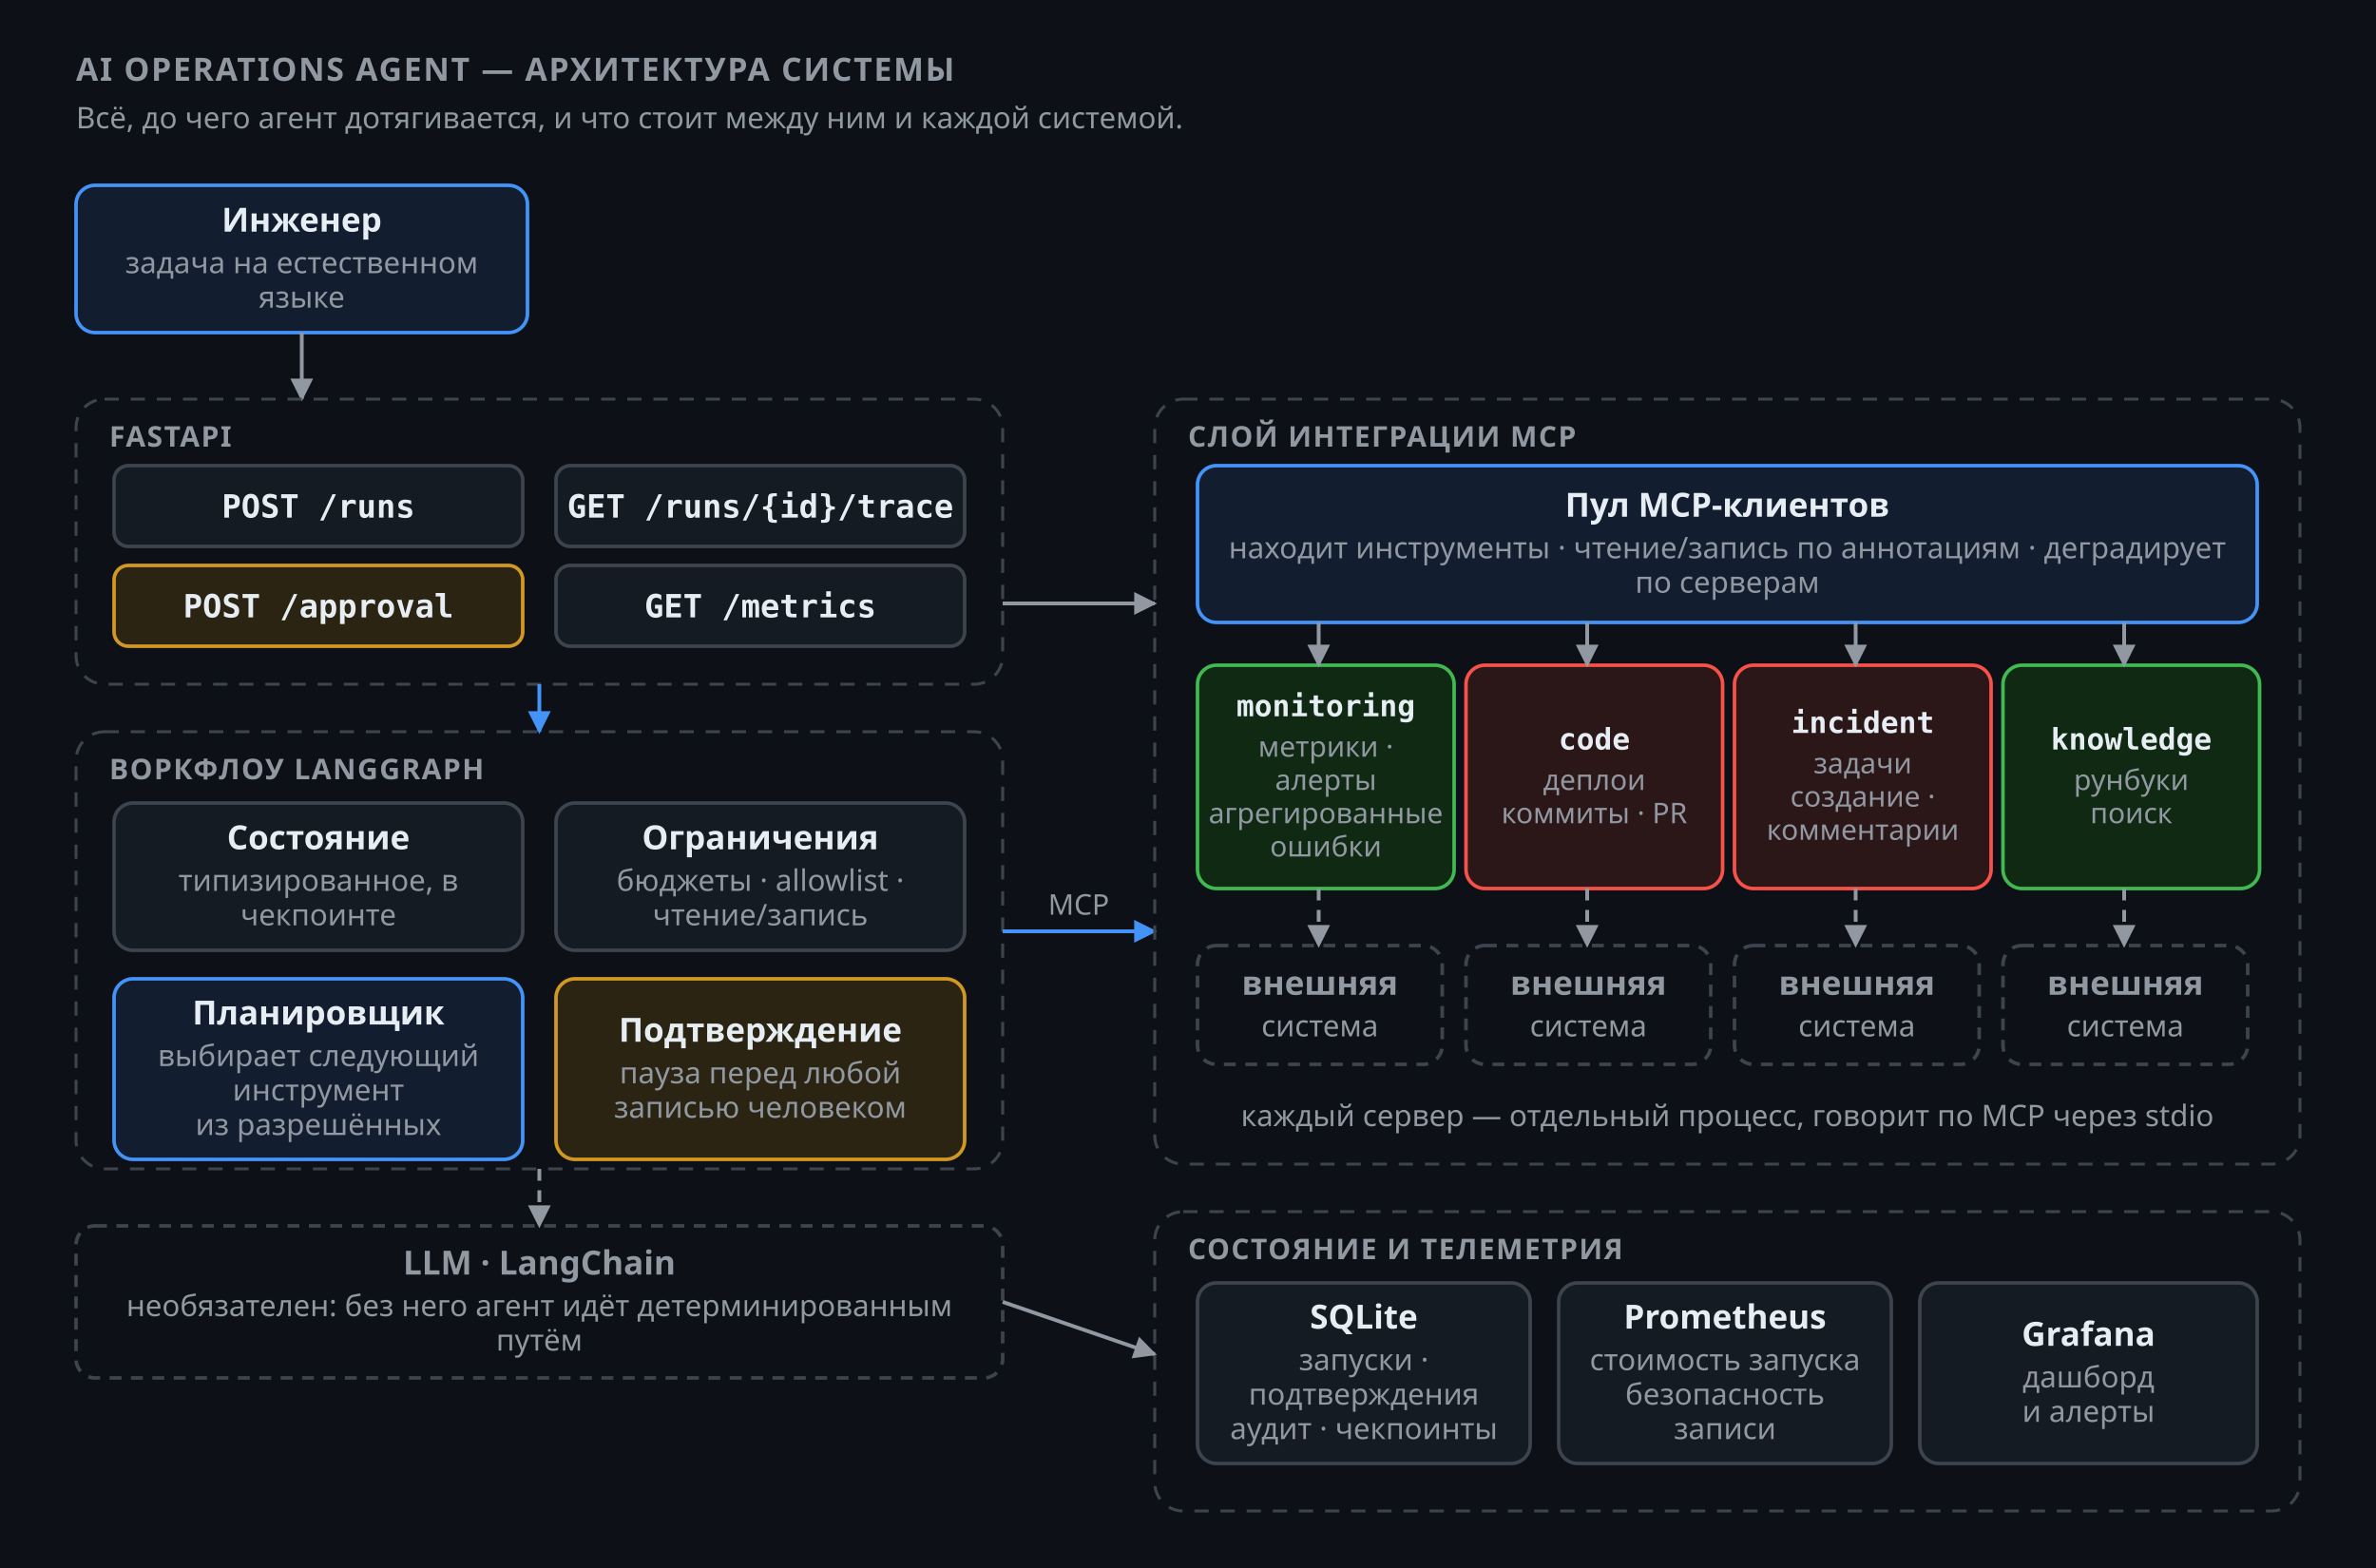
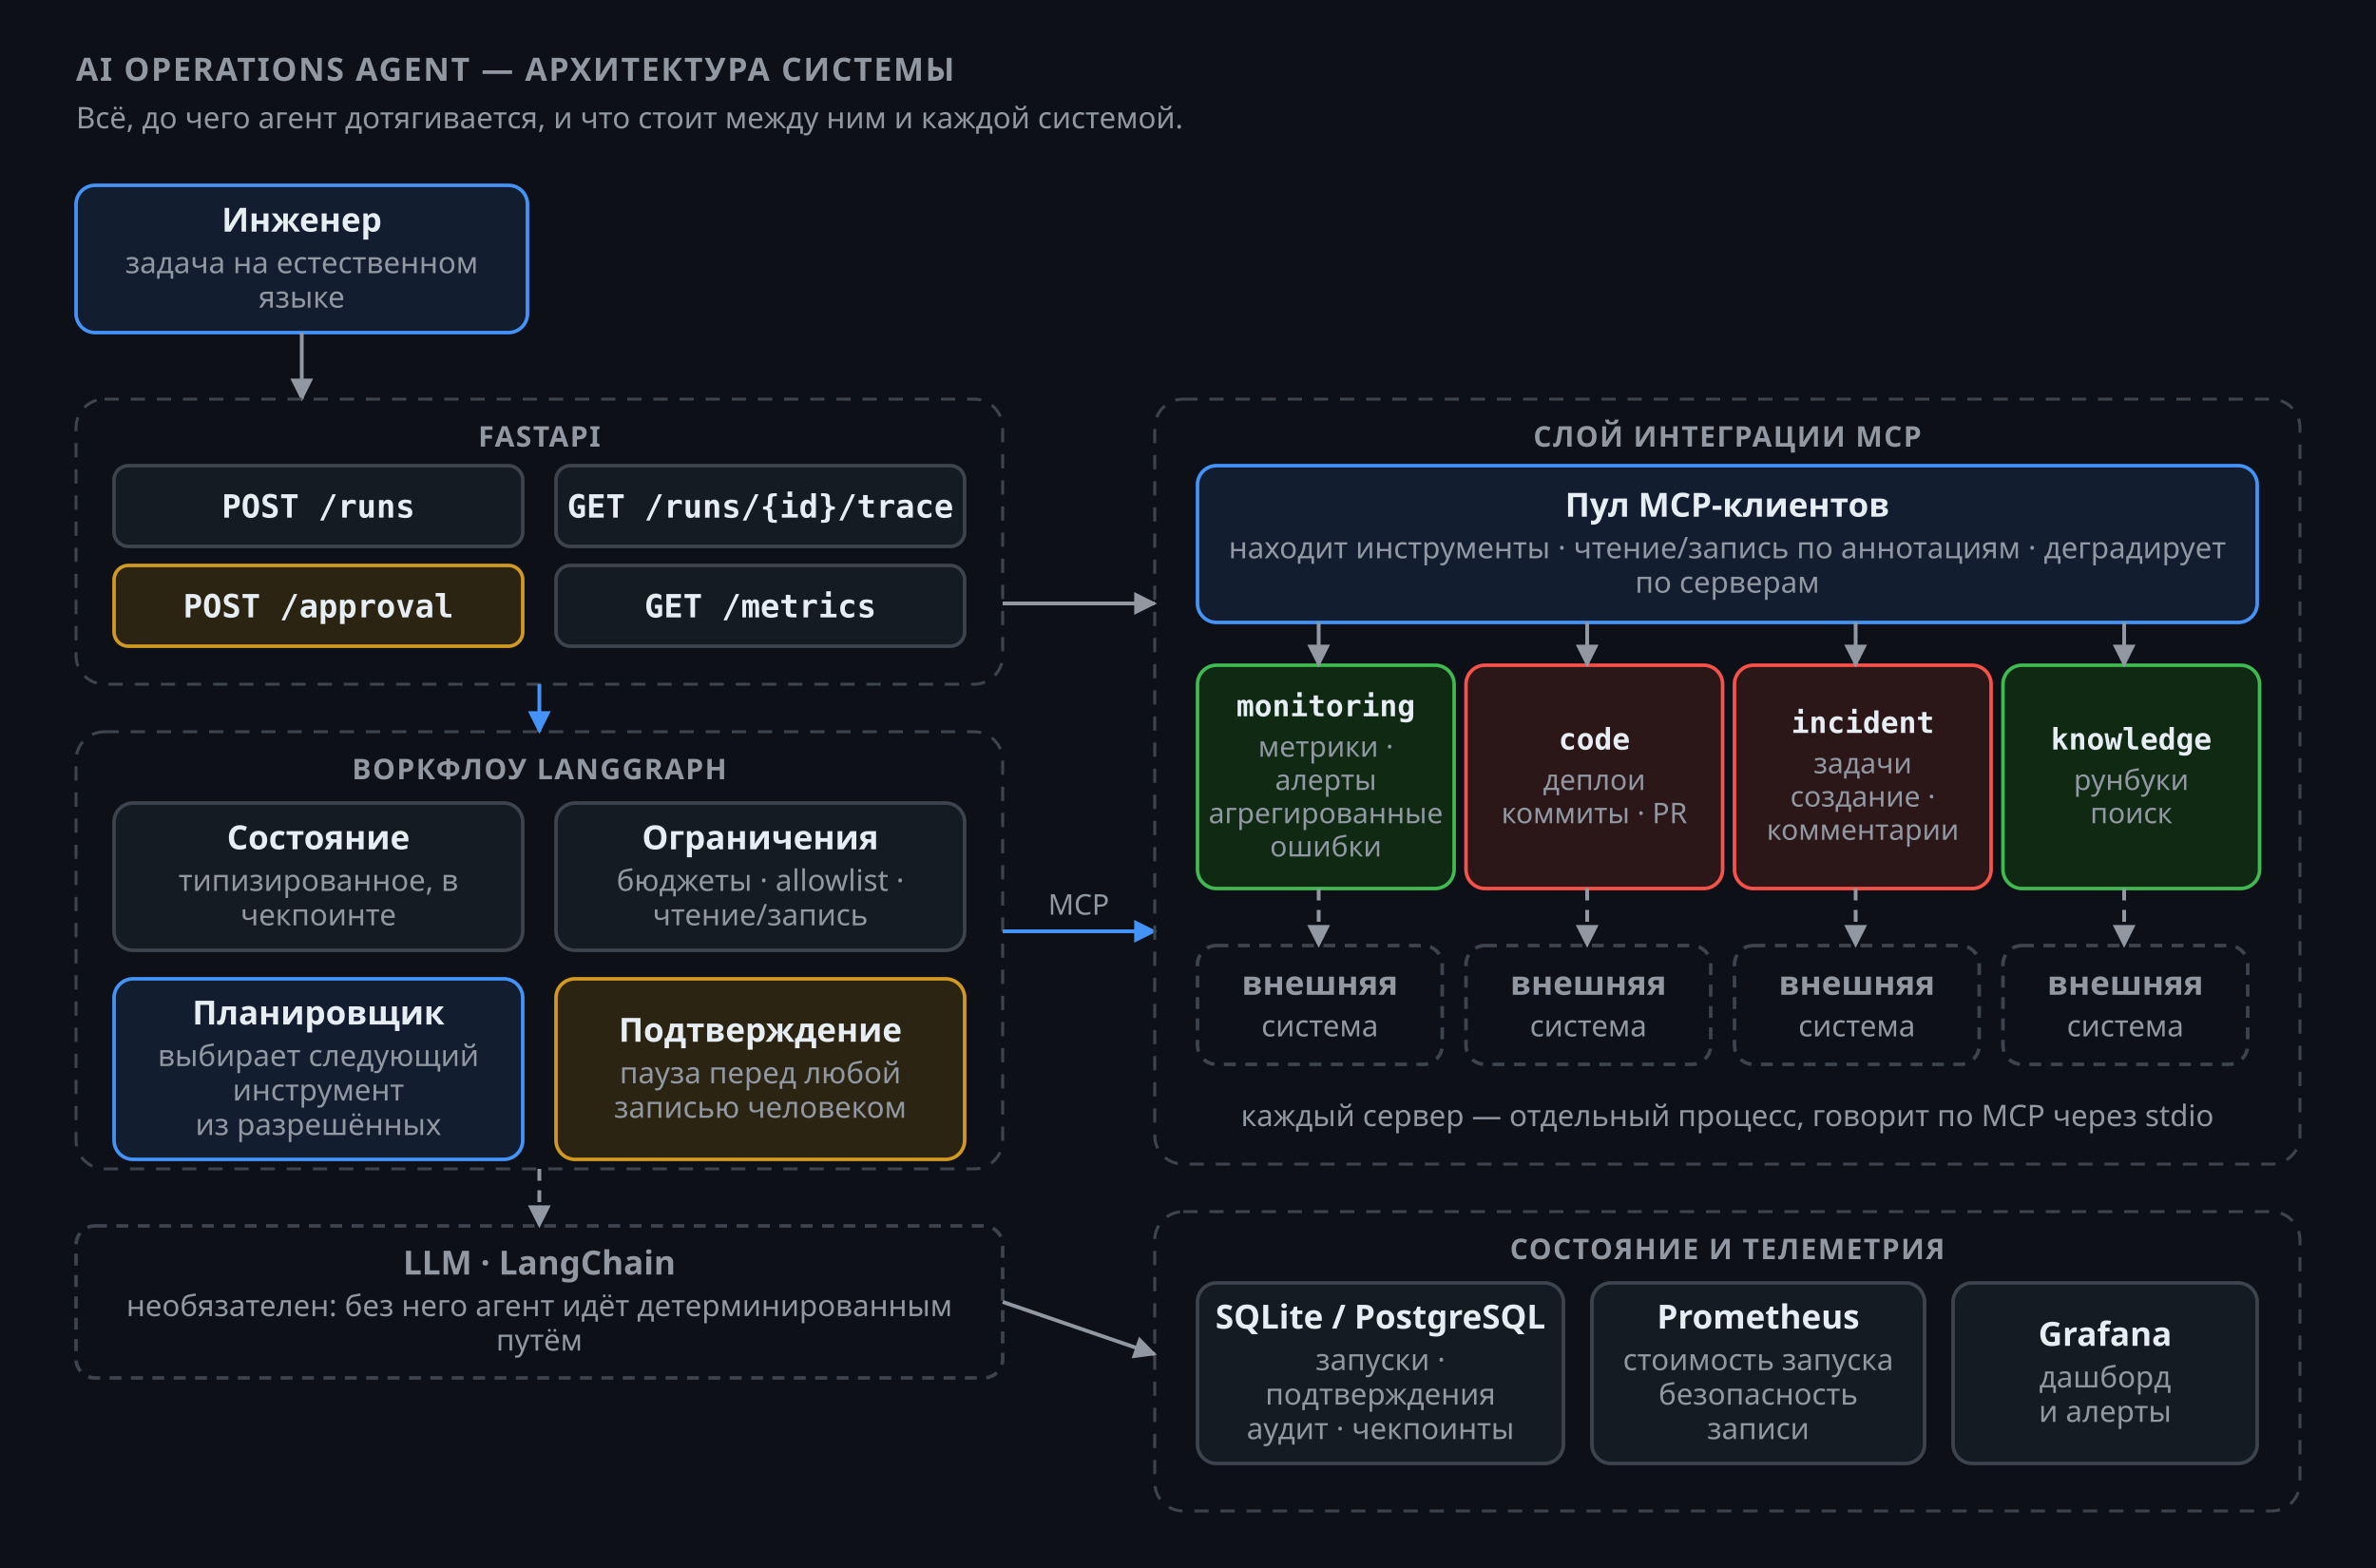
<svg xmlns="http://www.w3.org/2000/svg" viewBox="0 0 1000 660" width="1000" height="660" role="img" aria-labelledby="title desc" font-family="-apple-system, BlinkMacSystemFont, 'Segoe UI', 'Noto Sans', Helvetica, Arial, sans-serif">
  <defs>
    <marker id="arrow" viewBox="0 0 10 10" refX="9" refY="5" markerWidth="6" markerHeight="6" orient="auto-start-reverse">
      <path d="M 0 0 L 10 5 L 0 10 z" fill="#9198a1" />
    </marker>
    <marker id="arrow-accent" viewBox="0 0 10 10" refX="9" refY="5" markerWidth="6" markerHeight="6" orient="auto-start-reverse">
      <path d="M 0 0 L 10 5 L 0 10 z" fill="#4493f8" />
    </marker>
    <marker id="arrow-danger" viewBox="0 0 10 10" refX="9" refY="5" markerWidth="6" markerHeight="6" orient="auto-start-reverse">
      <path d="M 0 0 L 10 5 L 0 10 z" fill="#f85149" />
    </marker>
  </defs>
  <rect width="1000" height="660" fill="#0d1117" />
  <text x="32" y="34" font-size="13.5" font-weight="700" letter-spacing="0.7" fill="#9198a1">AI OPERATIONS AGENT — АРХИТЕКТУРА СИСТЕМЫ</text>
  <text x="32" y="54" text-anchor="start" font-size="12.5" fill="#9198a1">Всё, до чего агент дотягивается, и что стоит между ним и каждой системой.</text>
  <rect x="32" y="78" width="190" height="62" rx="8" fill="#121d2f" stroke="#4493f8" stroke-width="1.5" />
  <text x="127.0" y="97.48" text-anchor="middle" font-size="14" font-weight="600" fill="#e6edf3">Инженер</text>
  <text x="127.0" y="114.98" text-anchor="middle" font-size="12.5" fill="#9198a1">задача на естественном</text>
  <text x="127.0" y="129.48" text-anchor="middle" font-size="12.5" fill="#9198a1">языке</text>
  <path d="M 127 140 L 127 168" fill="none" stroke="#9198a1" stroke-width="1.6" marker-end="url(#arrow)" />
  <rect x="32" y="168" width="390" height="120" rx="12" fill="none" stroke="#3d444d" stroke-width="1.25" stroke-dasharray="6 5" />
-   <text x="46" y="188" font-size="12" font-weight="600" letter-spacing="0.6" fill="#9198a1">FASTAPI</text>
+   <text x="227.0" y="188" text-anchor="middle" font-size="12" font-weight="600" letter-spacing="0.6" fill="#9198a1">FASTAPI</text>
  <rect x="48" y="196" width="172" height="34" rx="6" fill="#151b23" stroke="#3d444d" stroke-width="1.5" />
  <text x="134.0" y="217.86" text-anchor="middle" font-size="13.5" font-weight="600" fill="#e6edf3" font-family="ui-monospace, SFMono-Regular, 'SF Mono', Menlo, Consolas, monospace">POST /runs</text>
  <rect x="48" y="238" width="172" height="34" rx="6" fill="#2b2412" stroke="#d29922" stroke-width="1.5" />
  <text x="134.0" y="259.86" text-anchor="middle" font-size="13.5" font-weight="600" fill="#e6edf3" font-family="ui-monospace, SFMono-Regular, 'SF Mono', Menlo, Consolas, monospace">POST /approval</text>
  <rect x="234" y="196" width="172" height="34" rx="6" fill="#151b23" stroke="#3d444d" stroke-width="1.5" />
  <text x="320.0" y="217.86" text-anchor="middle" font-size="13.5" font-weight="600" fill="#e6edf3" font-family="ui-monospace, SFMono-Regular, 'SF Mono', Menlo, Consolas, monospace">GET /runs/{id}/trace</text>
  <rect x="234" y="238" width="172" height="34" rx="6" fill="#151b23" stroke="#3d444d" stroke-width="1.5" />
  <text x="320.0" y="259.86" text-anchor="middle" font-size="13.5" font-weight="600" fill="#e6edf3" font-family="ui-monospace, SFMono-Regular, 'SF Mono', Menlo, Consolas, monospace">GET /metrics</text>
  <rect x="32" y="308" width="390" height="184" rx="12" fill="none" stroke="#3d444d" stroke-width="1.25" stroke-dasharray="6 5" />
-   <text x="46" y="328" font-size="12" font-weight="600" letter-spacing="0.6" fill="#9198a1">ВОРКФЛОУ LANGGRAPH</text>
+   <text x="227.0" y="328" text-anchor="middle" font-size="12" font-weight="600" letter-spacing="0.6" fill="#9198a1">ВОРКФЛОУ LANGGRAPH</text>
  <rect x="48" y="338" width="172" height="62" rx="8" fill="#151b23" stroke="#3d444d" stroke-width="1.5" />
  <text x="134.0" y="357.48" text-anchor="middle" font-size="14" font-weight="600" fill="#e6edf3">Состояние</text>
  <text x="134.0" y="374.98" text-anchor="middle" font-size="12.5" fill="#9198a1">типизированное, в</text>
  <text x="134.0" y="389.48" text-anchor="middle" font-size="12.5" fill="#9198a1">чекпоинте</text>
  <rect x="234" y="338" width="172" height="62" rx="8" fill="#151b23" stroke="#3d444d" stroke-width="1.5" />
  <text x="320.0" y="357.48" text-anchor="middle" font-size="14" font-weight="600" fill="#e6edf3">Ограничения</text>
  <text x="320.0" y="374.98" text-anchor="middle" font-size="12.5" fill="#9198a1">бюджеты · allowlist ·</text>
  <text x="320.0" y="389.48" text-anchor="middle" font-size="12.5" fill="#9198a1">чтение/запись</text>
  <rect x="48" y="412" width="172" height="76" rx="8" fill="#121d2f" stroke="#4493f8" stroke-width="1.5" />
  <text x="134.0" y="431.23" text-anchor="middle" font-size="14" font-weight="600" fill="#e6edf3">Планировщик</text>
  <text x="134.0" y="448.73" text-anchor="middle" font-size="12.5" fill="#9198a1">выбирает следующий</text>
  <text x="134.0" y="463.23" text-anchor="middle" font-size="12.5" fill="#9198a1">инструмент</text>
  <text x="134.0" y="477.73" text-anchor="middle" font-size="12.5" fill="#9198a1">из разрешённых</text>
  <rect x="234" y="412" width="172" height="76" rx="8" fill="#2b2412" stroke="#d29922" stroke-width="1.5" />
  <text x="320.0" y="438.48" text-anchor="middle" font-size="14" font-weight="600" fill="#e6edf3">Подтверждение</text>
  <text x="320.0" y="455.98" text-anchor="middle" font-size="12.5" fill="#9198a1">пауза перед любой</text>
  <text x="320.0" y="470.48" text-anchor="middle" font-size="12.5" fill="#9198a1">записью человеком</text>
  <rect x="32" y="516" width="390" height="64" rx="8" fill="#0d1117" stroke="#3d444d" stroke-width="1.5" stroke-dasharray="5 4" />
  <text x="227.0" y="536.48" text-anchor="middle" font-size="14" font-weight="600" fill="#9198a1">LLM  ·  LangChain</text>
  <text x="227.0" y="553.98" text-anchor="middle" font-size="12.5" fill="#9198a1">необязателен: без него агент идёт детерминированным</text>
  <text x="227.0" y="568.48" text-anchor="middle" font-size="12.5" fill="#9198a1">путём</text>
  <path d="M 227 492 L 227 516" fill="none" stroke="#9198a1" stroke-width="1.6" stroke-dasharray="5 4" marker-end="url(#arrow)" />
  <path d="M 227 288 L 227 308" fill="none" stroke="#4493f8" stroke-width="1.6" marker-end="url(#arrow-accent)" />
  <path d="M 422 392 L 486 392" fill="none" stroke="#4493f8" stroke-width="1.6" marker-end="url(#arrow-accent)" />
  <text x="454.0" y="385.0" text-anchor="middle" font-size="12" fill="#9198a1">MCP</text>
  <rect x="486" y="168" width="482" height="322" rx="12" fill="none" stroke="#3d444d" stroke-width="1.25" stroke-dasharray="6 5" />
-   <text x="500" y="188" font-size="12" font-weight="600" letter-spacing="0.6" fill="#9198a1">СЛОЙ ИНТЕГРАЦИИ MCP</text>
+   <text x="727.0" y="188" text-anchor="middle" font-size="12" font-weight="600" letter-spacing="0.6" fill="#9198a1">СЛОЙ ИНТЕГРАЦИИ MCP</text>
  <rect x="504" y="196" width="446" height="66" rx="8" fill="#121d2f" stroke="#4493f8" stroke-width="1.5" />
  <text x="727.0" y="217.48" text-anchor="middle" font-size="14" font-weight="600" fill="#e6edf3">Пул MCP-клиентов</text>
  <text x="727.0" y="234.98" text-anchor="middle" font-size="12.5" fill="#9198a1">находит инструменты · чтение/запись по аннотациям · деградирует</text>
  <text x="727.0" y="249.48" text-anchor="middle" font-size="12.5" fill="#9198a1">по серверам</text>
  <rect x="504" y="280" width="108" height="94" rx="8" fill="#0f2913" stroke="#3fb950" stroke-width="1.5" />
  <text x="558.0" y="301.5" text-anchor="middle" font-size="12.5" font-weight="600" fill="#e6edf3" font-family="ui-monospace, SFMono-Regular, 'SF Mono', Menlo, Consolas, monospace">monitoring</text>
  <text x="558.0" y="318.5" text-anchor="middle" font-size="12" fill="#9198a1">метрики ·</text>
  <text x="558.0" y="332.5" text-anchor="middle" font-size="12" fill="#9198a1">алерты</text>
  <text x="558.0" y="346.5" text-anchor="middle" font-size="12" fill="#9198a1">агрегированные</text>
  <text x="558.0" y="360.5" text-anchor="middle" font-size="12" fill="#9198a1">ошибки</text>
  <path d="M 555 262 L 555 280" fill="none" stroke="#9198a1" stroke-width="1.6" marker-end="url(#arrow)" />
  <rect x="504" y="398" width="103" height="50" rx="8" fill="#0d1117" stroke="#3d444d" stroke-width="1.5" stroke-dasharray="5 4" />
  <text x="555.5" y="418.73" text-anchor="middle" font-size="14" font-weight="600" fill="#9198a1">внешняя</text>
  <text x="555.5" y="436.23" text-anchor="middle" font-size="12.5" fill="#9198a1">система</text>
  <path d="M 555 374 L 555 398" fill="none" stroke="#9198a1" stroke-width="1.6" stroke-dasharray="5 4" marker-end="url(#arrow)" />
  <rect x="617" y="280" width="108" height="94" rx="8" fill="#2b1618" stroke="#f85149" stroke-width="1.5" />
  <text x="671.0" y="315.5" text-anchor="middle" font-size="12.5" font-weight="600" fill="#e6edf3" font-family="ui-monospace, SFMono-Regular, 'SF Mono', Menlo, Consolas, monospace">code</text>
  <text x="671.0" y="332.5" text-anchor="middle" font-size="12" fill="#9198a1">деплои</text>
  <text x="671.0" y="346.5" text-anchor="middle" font-size="12" fill="#9198a1">коммиты · PR</text>
  <path d="M 668 262 L 668 280" fill="none" stroke="#9198a1" stroke-width="1.6" marker-end="url(#arrow)" />
  <rect x="617" y="398" width="103" height="50" rx="8" fill="#0d1117" stroke="#3d444d" stroke-width="1.5" stroke-dasharray="5 4" />
  <text x="668.5" y="418.73" text-anchor="middle" font-size="14" font-weight="600" fill="#9198a1">внешняя</text>
  <text x="668.5" y="436.23" text-anchor="middle" font-size="12.5" fill="#9198a1">система</text>
  <path d="M 668 374 L 668 398" fill="none" stroke="#9198a1" stroke-width="1.6" stroke-dasharray="5 4" marker-end="url(#arrow)" />
  <rect x="730" y="280" width="108" height="94" rx="8" fill="#2b1618" stroke="#f85149" stroke-width="1.5" />
  <text x="784.0" y="308.5" text-anchor="middle" font-size="12.5" font-weight="600" fill="#e6edf3" font-family="ui-monospace, SFMono-Regular, 'SF Mono', Menlo, Consolas, monospace">incident</text>
  <text x="784.0" y="325.5" text-anchor="middle" font-size="12" fill="#9198a1">задачи</text>
  <text x="784.0" y="339.5" text-anchor="middle" font-size="12" fill="#9198a1">создание ·</text>
  <text x="784.0" y="353.5" text-anchor="middle" font-size="12" fill="#9198a1">комментарии</text>
  <path d="M 781 262 L 781 280" fill="none" stroke="#9198a1" stroke-width="1.6" marker-end="url(#arrow)" />
  <rect x="730" y="398" width="103" height="50" rx="8" fill="#0d1117" stroke="#3d444d" stroke-width="1.5" stroke-dasharray="5 4" />
  <text x="781.5" y="418.73" text-anchor="middle" font-size="14" font-weight="600" fill="#9198a1">внешняя</text>
  <text x="781.5" y="436.23" text-anchor="middle" font-size="12.5" fill="#9198a1">система</text>
  <path d="M 781 374 L 781 398" fill="none" stroke="#9198a1" stroke-width="1.6" stroke-dasharray="5 4" marker-end="url(#arrow)" />
  <rect x="843" y="280" width="108" height="94" rx="8" fill="#0f2913" stroke="#3fb950" stroke-width="1.5" />
  <text x="897.0" y="315.5" text-anchor="middle" font-size="12.5" font-weight="600" fill="#e6edf3" font-family="ui-monospace, SFMono-Regular, 'SF Mono', Menlo, Consolas, monospace">knowledge</text>
  <text x="897.0" y="332.5" text-anchor="middle" font-size="12" fill="#9198a1">рунбуки</text>
  <text x="897.0" y="346.5" text-anchor="middle" font-size="12" fill="#9198a1">поиск</text>
  <path d="M 894 262 L 894 280" fill="none" stroke="#9198a1" stroke-width="1.6" marker-end="url(#arrow)" />
  <rect x="843" y="398" width="103" height="50" rx="8" fill="#0d1117" stroke="#3d444d" stroke-width="1.5" stroke-dasharray="5 4" />
  <text x="894.5" y="418.73" text-anchor="middle" font-size="14" font-weight="600" fill="#9198a1">внешняя</text>
  <text x="894.5" y="436.23" text-anchor="middle" font-size="12.5" fill="#9198a1">система</text>
  <path d="M 894 374 L 894 398" fill="none" stroke="#9198a1" stroke-width="1.6" stroke-dasharray="5 4" marker-end="url(#arrow)" />
  <text x="727" y="474" text-anchor="middle" font-size="12.5" fill="#9198a1">каждый сервер — отдельный процесс, говорит по MCP через stdio</text>
  <rect x="486" y="510" width="482" height="126" rx="12" fill="none" stroke="#3d444d" stroke-width="1.25" stroke-dasharray="6 5" />
-   <text x="500" y="530" font-size="12" font-weight="600" letter-spacing="0.6" fill="#9198a1">СОСТОЯНИЕ И ТЕЛЕМЕТРИЯ</text>
-   <rect x="504" y="540" width="140" height="76" rx="8" fill="#151b23" stroke="#3d444d" stroke-width="1.5" />
-   <text x="574.0" y="559.23" text-anchor="middle" font-size="14" font-weight="600" fill="#e6edf3">SQLite</text>
-   <text x="574.0" y="576.73" text-anchor="middle" font-size="12.5" fill="#9198a1">запуски ·</text>
-   <text x="574.0" y="591.23" text-anchor="middle" font-size="12.5" fill="#9198a1">подтверждения</text>
-   <text x="574.0" y="605.73" text-anchor="middle" font-size="12.5" fill="#9198a1">аудит · чекпоинты</text>
-   <rect x="656" y="540" width="140" height="76" rx="8" fill="#151b23" stroke="#3d444d" stroke-width="1.5" />
-   <text x="726.0" y="559.23" text-anchor="middle" font-size="14" font-weight="600" fill="#e6edf3">Prometheus</text>
-   <text x="726.0" y="576.73" text-anchor="middle" font-size="12.5" fill="#9198a1">стоимость запуска</text>
-   <text x="726.0" y="591.23" text-anchor="middle" font-size="12.5" fill="#9198a1">безопасность</text>
-   <text x="726.0" y="605.73" text-anchor="middle" font-size="12.5" fill="#9198a1">записи</text>
-   <rect x="808" y="540" width="142" height="76" rx="8" fill="#151b23" stroke="#3d444d" stroke-width="1.5" />
-   <text x="879.0" y="566.48" text-anchor="middle" font-size="14" font-weight="600" fill="#e6edf3">Grafana</text>
-   <text x="879.0" y="583.98" text-anchor="middle" font-size="12.5" fill="#9198a1">дашборд</text>
-   <text x="879.0" y="598.48" text-anchor="middle" font-size="12.5" fill="#9198a1">и алерты</text>
+   <text x="727.0" y="530" text-anchor="middle" font-size="12" font-weight="600" letter-spacing="0.6" fill="#9198a1">СОСТОЯНИЕ И ТЕЛЕМЕТРИЯ</text>
+   <rect x="504" y="540" width="154" height="76" rx="8" fill="#151b23" stroke="#3d444d" stroke-width="1.5" />
+   <text x="581.0" y="559.23" text-anchor="middle" font-size="14" font-weight="600" fill="#e6edf3">SQLite / PostgreSQL</text>
+   <text x="581.0" y="576.73" text-anchor="middle" font-size="12.5" fill="#9198a1">запуски ·</text>
+   <text x="581.0" y="591.23" text-anchor="middle" font-size="12.5" fill="#9198a1">подтверждения</text>
+   <text x="581.0" y="605.73" text-anchor="middle" font-size="12.5" fill="#9198a1">аудит · чекпоинты</text>
+   <rect x="670" y="540" width="140" height="76" rx="8" fill="#151b23" stroke="#3d444d" stroke-width="1.5" />
+   <text x="740.0" y="559.23" text-anchor="middle" font-size="14" font-weight="600" fill="#e6edf3">Prometheus</text>
+   <text x="740.0" y="576.73" text-anchor="middle" font-size="12.5" fill="#9198a1">стоимость запуска</text>
+   <text x="740.0" y="591.23" text-anchor="middle" font-size="12.5" fill="#9198a1">безопасность</text>
+   <text x="740.0" y="605.73" text-anchor="middle" font-size="12.5" fill="#9198a1">записи</text>
+   <rect x="822" y="540" width="128" height="76" rx="8" fill="#151b23" stroke="#3d444d" stroke-width="1.5" />
+   <text x="886.0" y="566.48" text-anchor="middle" font-size="14" font-weight="600" fill="#e6edf3">Grafana</text>
+   <text x="886.0" y="583.98" text-anchor="middle" font-size="12.5" fill="#9198a1">дашборд</text>
+   <text x="886.0" y="598.48" text-anchor="middle" font-size="12.5" fill="#9198a1">и алерты</text>
  <path d="M 422 254 L 486 254" fill="none" stroke="#9198a1" stroke-width="1.6" marker-end="url(#arrow)" />
  <path d="M 422 548 L 486 570" fill="none" stroke="#9198a1" stroke-width="1.6" marker-end="url(#arrow)" />
</svg>
